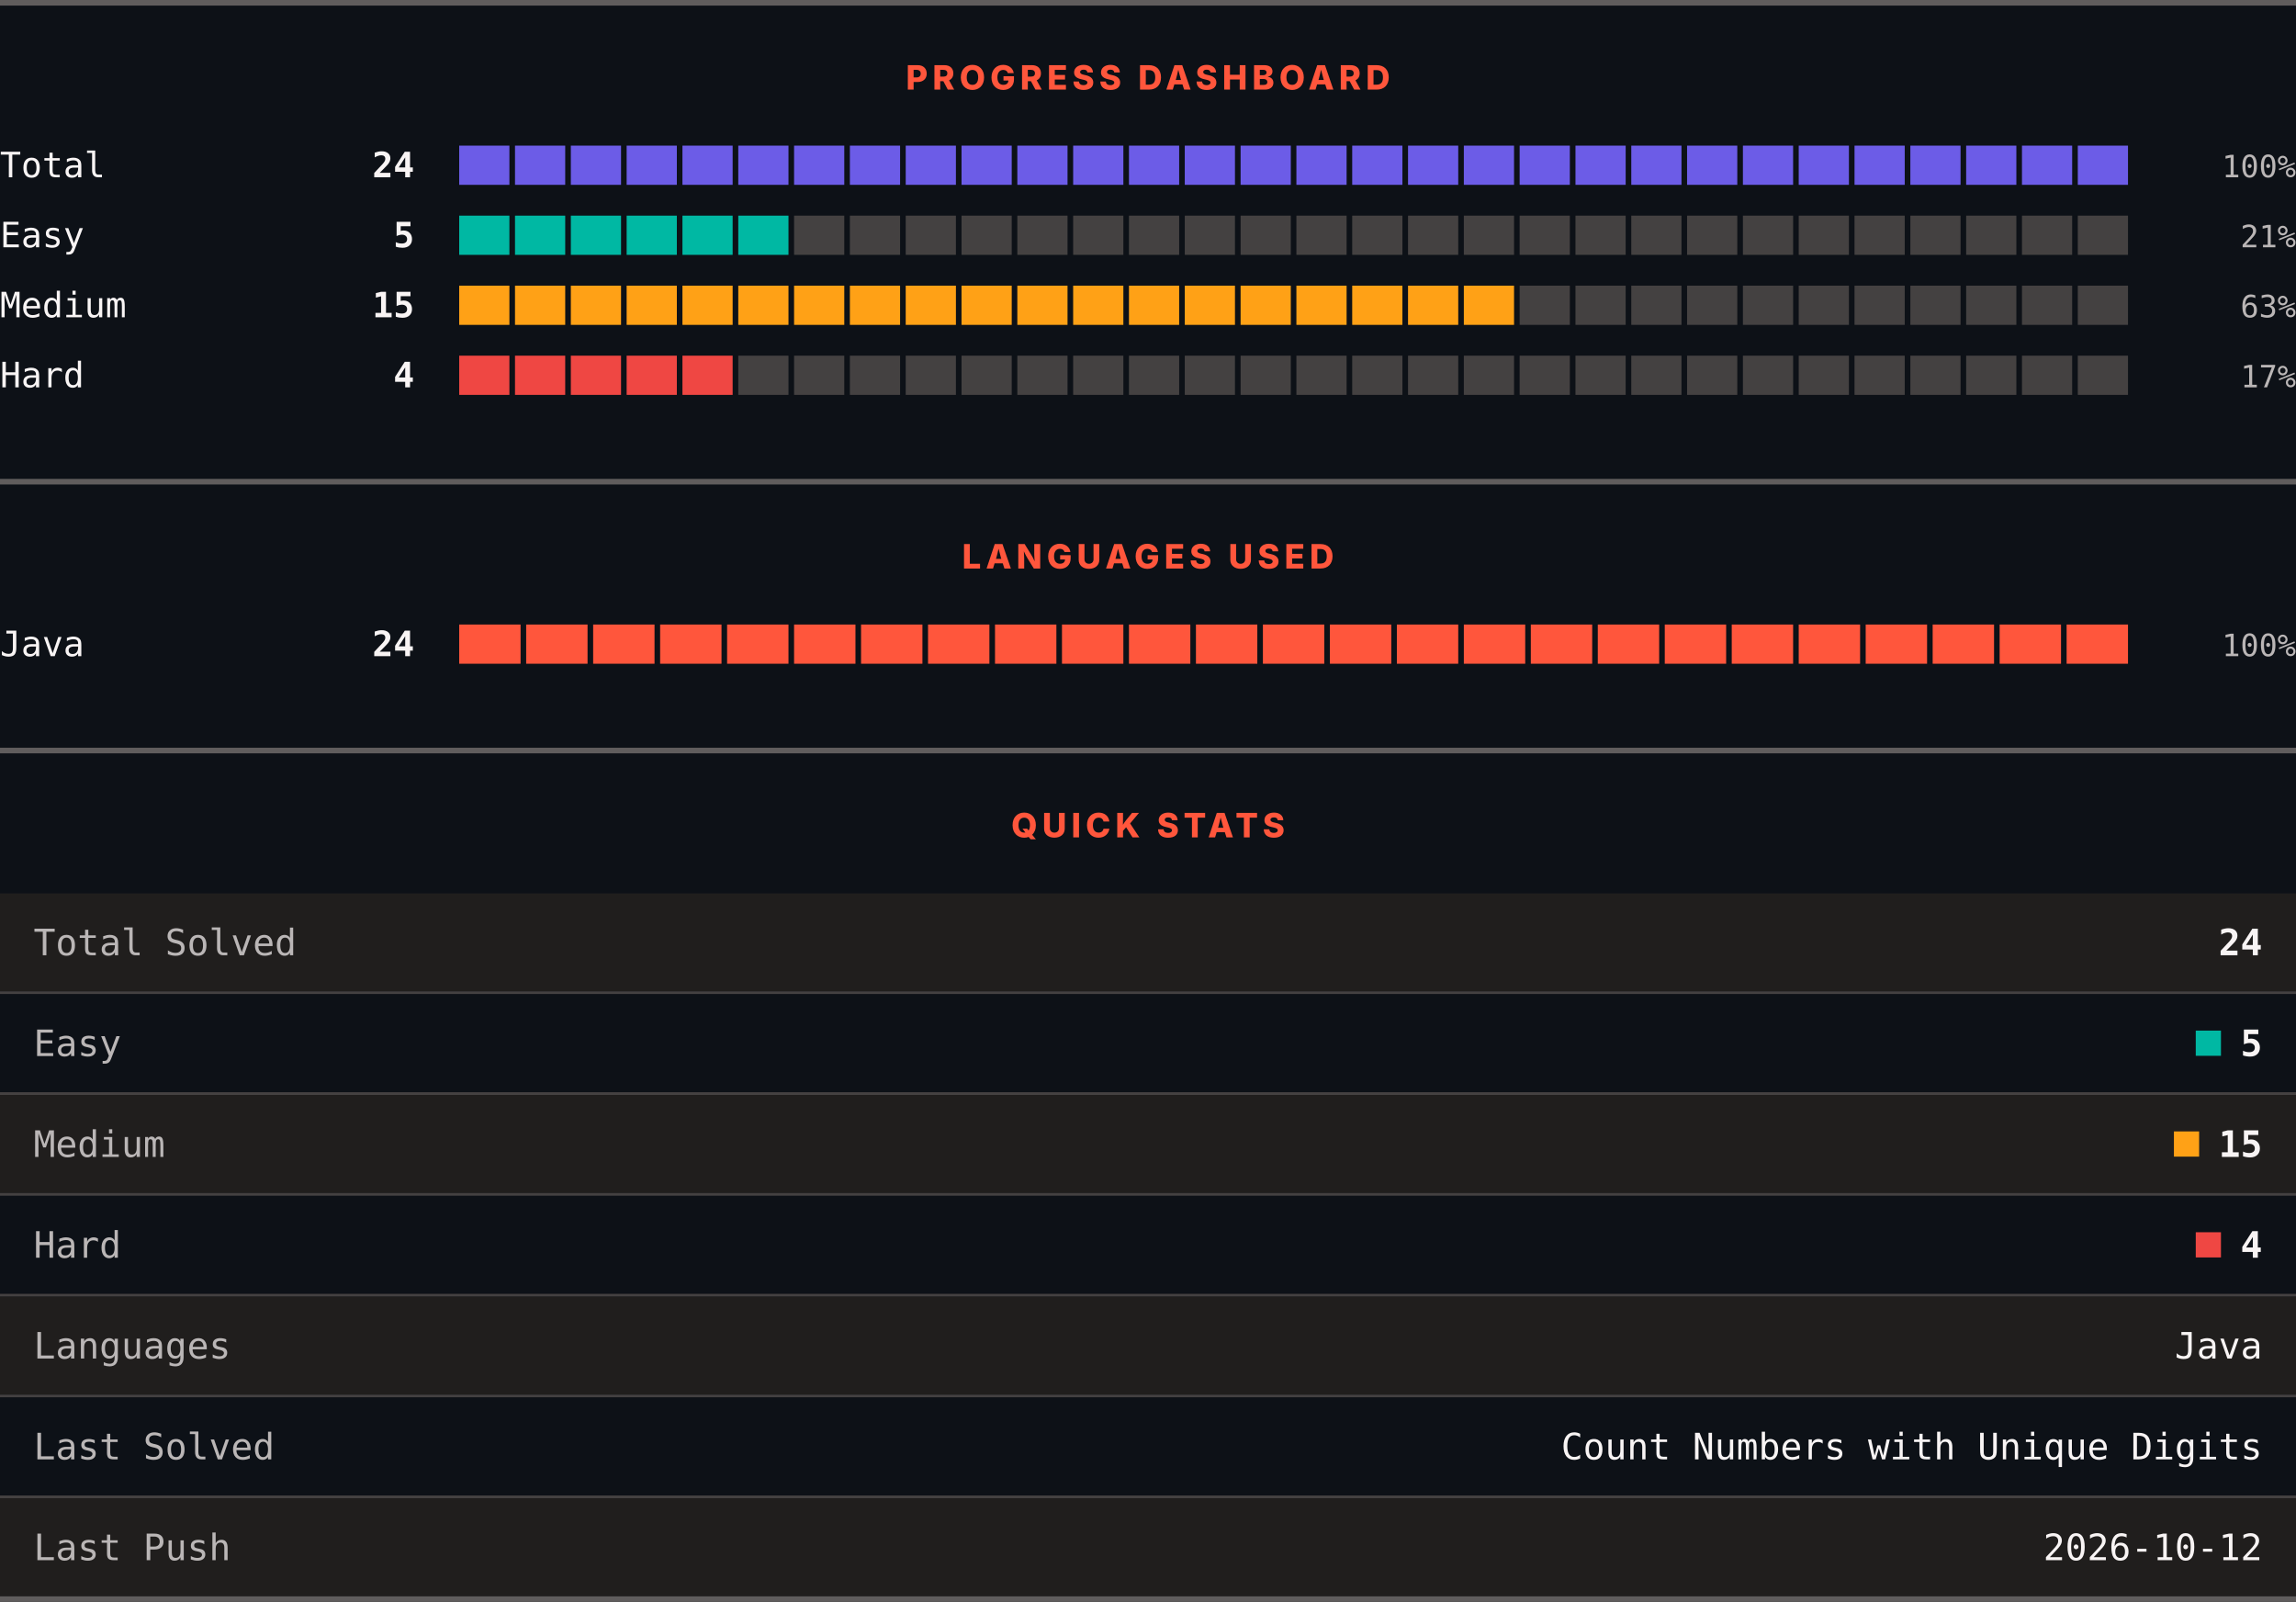
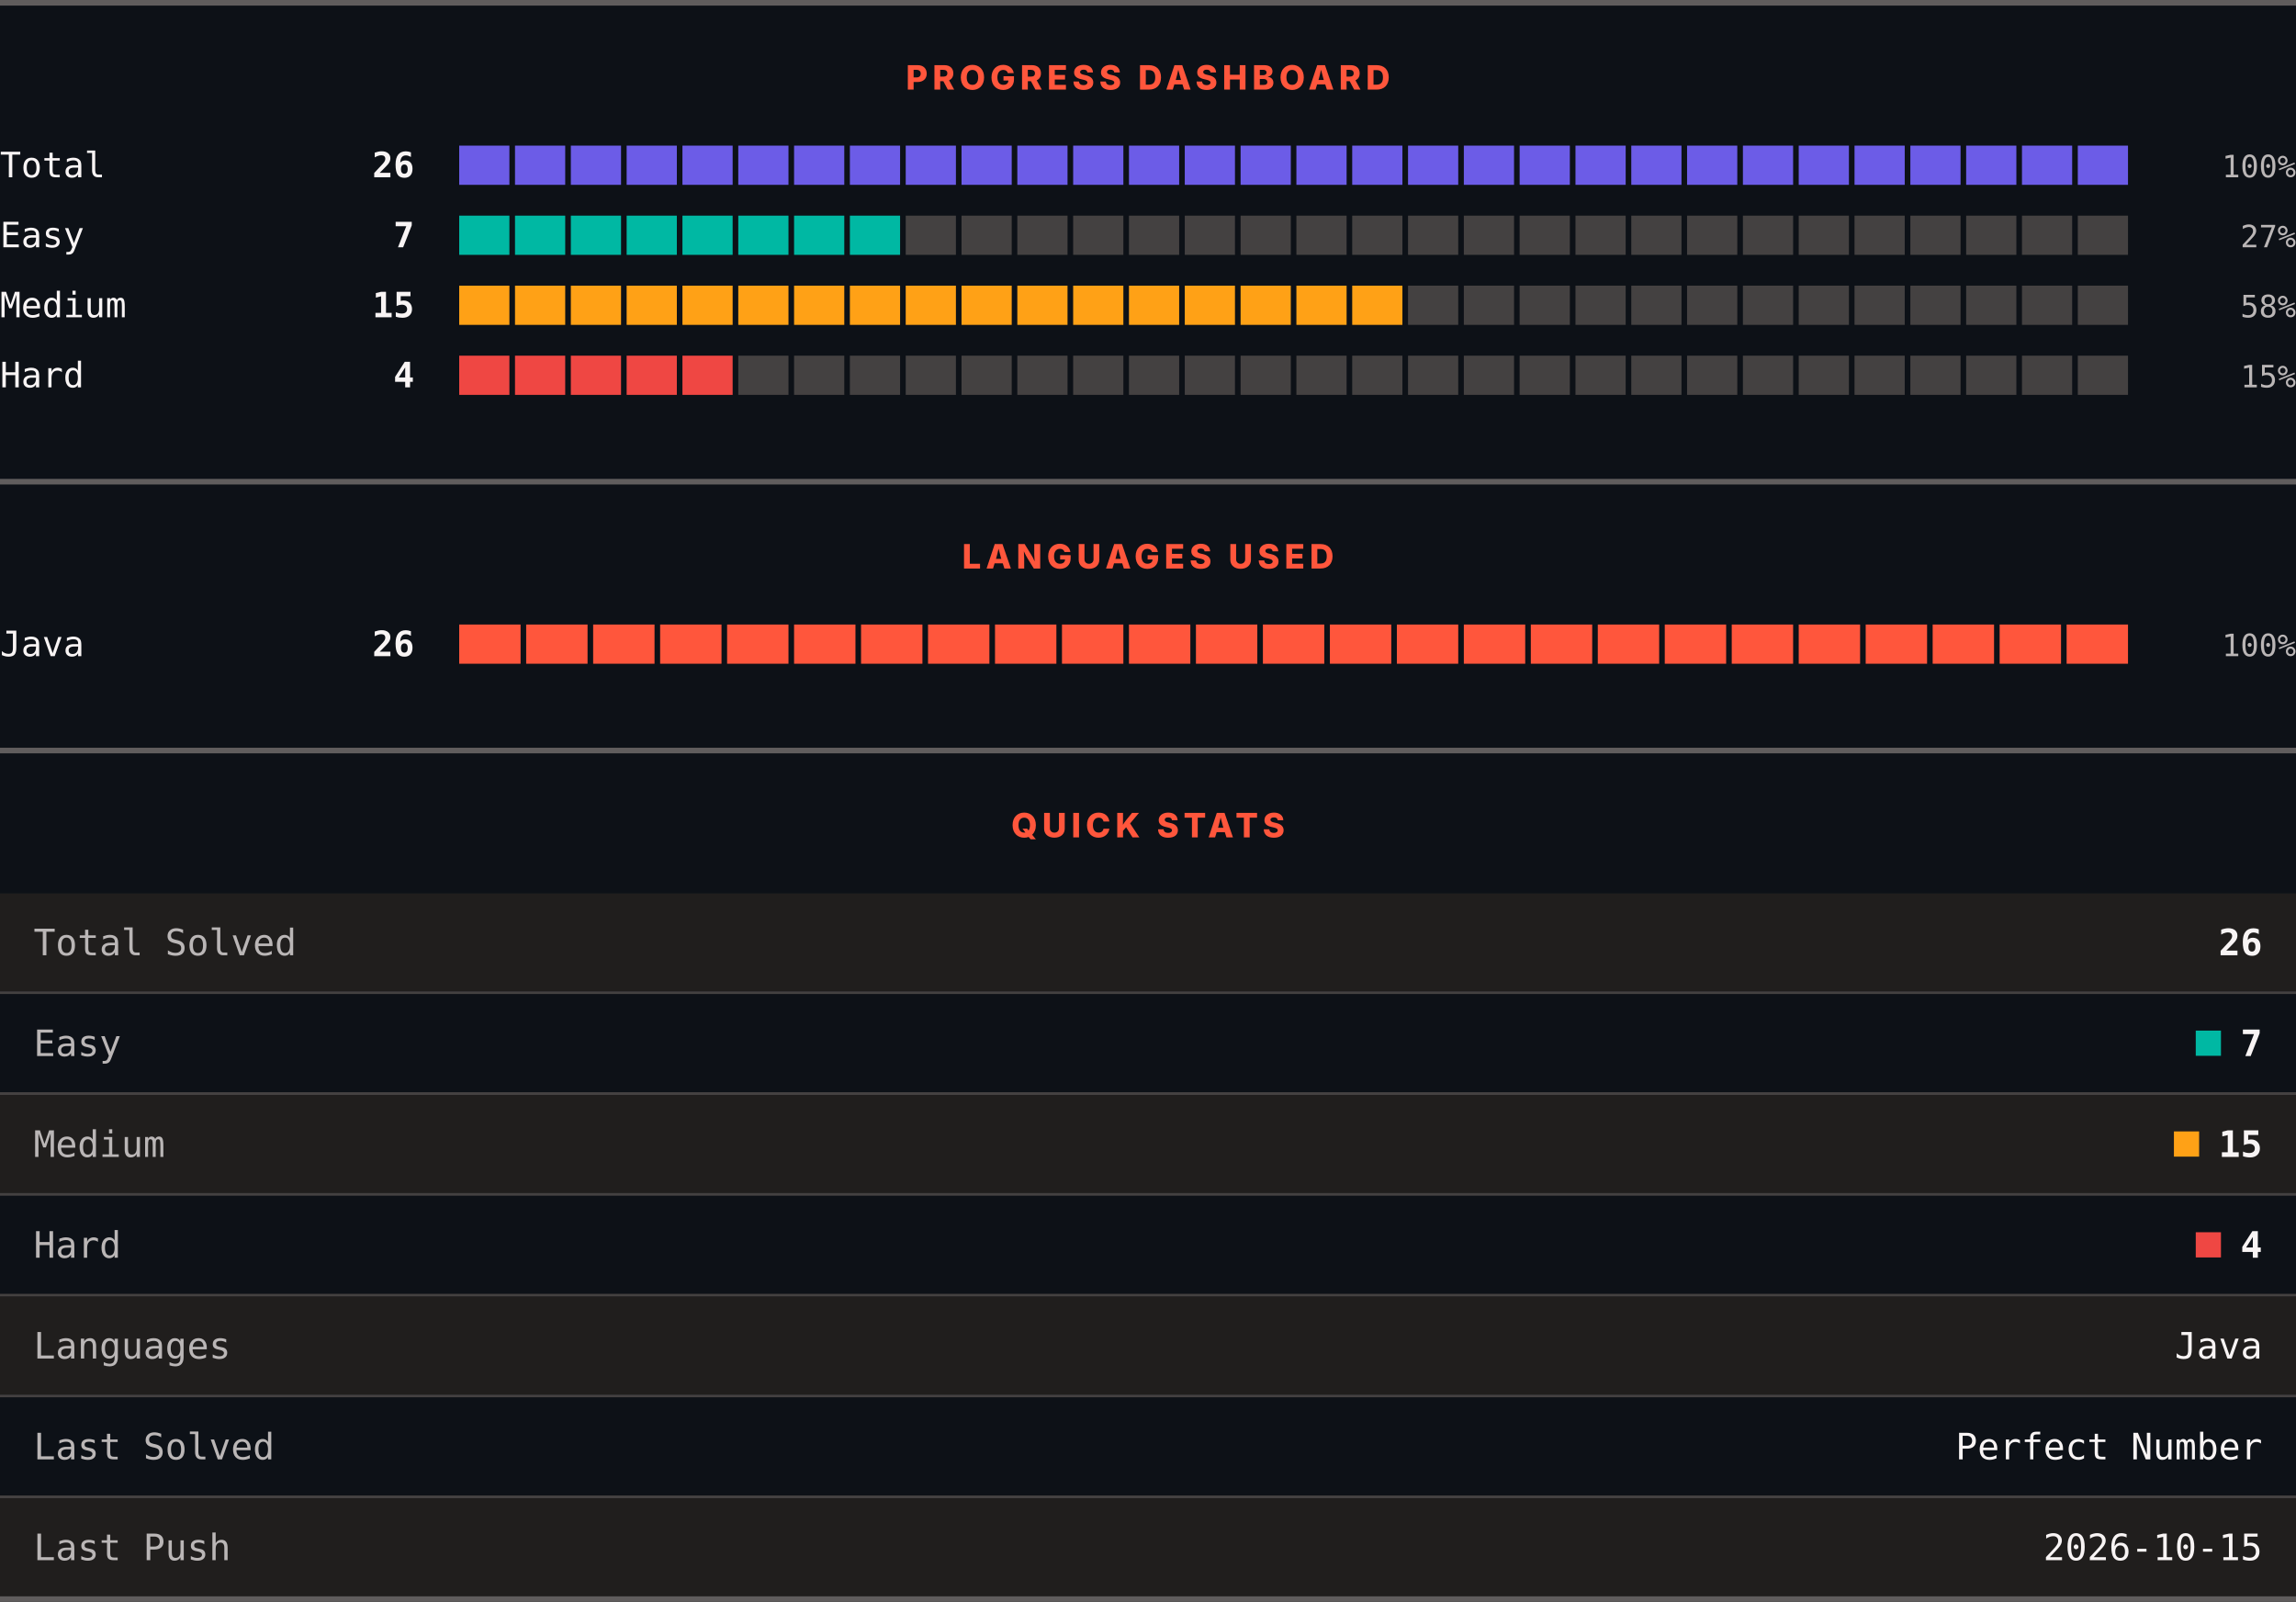
<svg xmlns="http://www.w3.org/2000/svg" width="820" height="572" viewBox="0 0 820 572" role="img" aria-label="LeetCode progress, languages and quick stats">
  <rect width="820" height="572" fill="#0d1117" />
  <rect x="0" y="0" width="820" height="2" fill="#605d5d" />
  <text x="410" y="32" text-anchor="middle" font-family="Archivo, system-ui, -apple-system, Segoe UI, sans-serif" font-size="12" font-weight="800" letter-spacing="1.68" fill="#ff563c">PROGRESS DASHBOARD</text>
  <text x="0" y="63.3" font-family="ui-monospace, SFMono-Regular, Menlo, Consolas, monospace" font-size="12.5" fill="#f8f4f4">Total</text>
-   <text x="148" y="63.3" text-anchor="end" font-family="ui-monospace, SFMono-Regular, Menlo, Consolas, monospace" font-size="12.5" font-weight="700" fill="#f8f4f4">24</text>
+   <text x="148" y="63.3" text-anchor="end" font-family="ui-monospace, SFMono-Regular, Menlo, Consolas, monospace" font-size="12.5" font-weight="700" fill="#f8f4f4">26</text>
  <rect x="164.00" y="52" width="17.93" height="14" fill="#6c5ce7" />
  <rect x="183.93" y="52" width="17.93" height="14" fill="#6c5ce7" />
  <rect x="203.87" y="52" width="17.93" height="14" fill="#6c5ce7" />
  <rect x="223.80" y="52" width="17.93" height="14" fill="#6c5ce7" />
  <rect x="243.73" y="52" width="17.93" height="14" fill="#6c5ce7" />
  <rect x="263.67" y="52" width="17.93" height="14" fill="#6c5ce7" />
  <rect x="283.60" y="52" width="17.93" height="14" fill="#6c5ce7" />
  <rect x="303.53" y="52" width="17.93" height="14" fill="#6c5ce7" />
  <rect x="323.47" y="52" width="17.93" height="14" fill="#6c5ce7" />
  <rect x="343.40" y="52" width="17.93" height="14" fill="#6c5ce7" />
  <rect x="363.33" y="52" width="17.93" height="14" fill="#6c5ce7" />
  <rect x="383.27" y="52" width="17.93" height="14" fill="#6c5ce7" />
  <rect x="403.20" y="52" width="17.93" height="14" fill="#6c5ce7" />
  <rect x="423.13" y="52" width="17.93" height="14" fill="#6c5ce7" />
  <rect x="443.07" y="52" width="17.93" height="14" fill="#6c5ce7" />
  <rect x="463.00" y="52" width="17.93" height="14" fill="#6c5ce7" />
  <rect x="482.93" y="52" width="17.93" height="14" fill="#6c5ce7" />
  <rect x="502.87" y="52" width="17.93" height="14" fill="#6c5ce7" />
  <rect x="522.80" y="52" width="17.93" height="14" fill="#6c5ce7" />
  <rect x="542.73" y="52" width="17.93" height="14" fill="#6c5ce7" />
  <rect x="562.67" y="52" width="17.93" height="14" fill="#6c5ce7" />
  <rect x="582.60" y="52" width="17.93" height="14" fill="#6c5ce7" />
  <rect x="602.53" y="52" width="17.93" height="14" fill="#6c5ce7" />
  <rect x="622.47" y="52" width="17.93" height="14" fill="#6c5ce7" />
  <rect x="642.40" y="52" width="17.93" height="14" fill="#6c5ce7" />
  <rect x="662.33" y="52" width="17.93" height="14" fill="#6c5ce7" />
  <rect x="682.27" y="52" width="17.93" height="14" fill="#6c5ce7" />
  <rect x="702.20" y="52" width="17.93" height="14" fill="#6c5ce7" />
  <rect x="722.13" y="52" width="17.93" height="14" fill="#6c5ce7" />
  <rect x="742.07" y="52" width="17.93" height="14" fill="#6c5ce7" />
  <text x="820" y="63.3" text-anchor="end" font-family="ui-monospace, SFMono-Regular, Menlo, Consolas, monospace" font-size="11" fill="#bab6b6">100%</text>
  <text x="0" y="88.3" font-family="ui-monospace, SFMono-Regular, Menlo, Consolas, monospace" font-size="12.5" fill="#f8f4f4">Easy</text>
-   <text x="148" y="88.3" text-anchor="end" font-family="ui-monospace, SFMono-Regular, Menlo, Consolas, monospace" font-size="12.5" font-weight="700" fill="#f8f4f4">5</text>
+   <text x="148" y="88.3" text-anchor="end" font-family="ui-monospace, SFMono-Regular, Menlo, Consolas, monospace" font-size="12.5" font-weight="700" fill="#f8f4f4">7</text>
  <rect x="164.00" y="77" width="17.93" height="14" fill="#00b8a3" />
  <rect x="183.93" y="77" width="17.93" height="14" fill="#00b8a3" />
  <rect x="203.87" y="77" width="17.93" height="14" fill="#00b8a3" />
  <rect x="223.80" y="77" width="17.93" height="14" fill="#00b8a3" />
  <rect x="243.73" y="77" width="17.93" height="14" fill="#00b8a3" />
  <rect x="263.67" y="77" width="17.93" height="14" fill="#00b8a3" />
-   <rect x="283.60" y="77" width="17.93" height="14" fill="#444141" />
-   <rect x="303.53" y="77" width="17.93" height="14" fill="#444141" />
+   <rect x="283.60" y="77" width="17.93" height="14" fill="#00b8a3" />
+   <rect x="303.53" y="77" width="17.93" height="14" fill="#00b8a3" />
  <rect x="323.47" y="77" width="17.93" height="14" fill="#444141" />
  <rect x="343.40" y="77" width="17.93" height="14" fill="#444141" />
  <rect x="363.33" y="77" width="17.93" height="14" fill="#444141" />
  <rect x="383.27" y="77" width="17.93" height="14" fill="#444141" />
  <rect x="403.20" y="77" width="17.93" height="14" fill="#444141" />
  <rect x="423.13" y="77" width="17.93" height="14" fill="#444141" />
  <rect x="443.07" y="77" width="17.93" height="14" fill="#444141" />
  <rect x="463.00" y="77" width="17.93" height="14" fill="#444141" />
  <rect x="482.93" y="77" width="17.93" height="14" fill="#444141" />
  <rect x="502.87" y="77" width="17.93" height="14" fill="#444141" />
  <rect x="522.80" y="77" width="17.93" height="14" fill="#444141" />
  <rect x="542.73" y="77" width="17.93" height="14" fill="#444141" />
  <rect x="562.67" y="77" width="17.93" height="14" fill="#444141" />
  <rect x="582.60" y="77" width="17.93" height="14" fill="#444141" />
  <rect x="602.53" y="77" width="17.93" height="14" fill="#444141" />
  <rect x="622.47" y="77" width="17.93" height="14" fill="#444141" />
  <rect x="642.40" y="77" width="17.93" height="14" fill="#444141" />
  <rect x="662.33" y="77" width="17.93" height="14" fill="#444141" />
  <rect x="682.27" y="77" width="17.93" height="14" fill="#444141" />
  <rect x="702.20" y="77" width="17.93" height="14" fill="#444141" />
  <rect x="722.13" y="77" width="17.93" height="14" fill="#444141" />
  <rect x="742.07" y="77" width="17.93" height="14" fill="#444141" />
-   <text x="820" y="88.3" text-anchor="end" font-family="ui-monospace, SFMono-Regular, Menlo, Consolas, monospace" font-size="11" fill="#bab6b6">21%</text>
+   <text x="820" y="88.3" text-anchor="end" font-family="ui-monospace, SFMono-Regular, Menlo, Consolas, monospace" font-size="11" fill="#bab6b6">27%</text>
  <text x="0" y="113.3" font-family="ui-monospace, SFMono-Regular, Menlo, Consolas, monospace" font-size="12.5" fill="#f8f4f4">Medium</text>
  <text x="148" y="113.3" text-anchor="end" font-family="ui-monospace, SFMono-Regular, Menlo, Consolas, monospace" font-size="12.5" font-weight="700" fill="#f8f4f4">15</text>
  <rect x="164.00" y="102" width="17.93" height="14" fill="#ffa116" />
  <rect x="183.93" y="102" width="17.93" height="14" fill="#ffa116" />
  <rect x="203.87" y="102" width="17.93" height="14" fill="#ffa116" />
  <rect x="223.80" y="102" width="17.93" height="14" fill="#ffa116" />
  <rect x="243.73" y="102" width="17.93" height="14" fill="#ffa116" />
  <rect x="263.67" y="102" width="17.93" height="14" fill="#ffa116" />
  <rect x="283.60" y="102" width="17.93" height="14" fill="#ffa116" />
  <rect x="303.53" y="102" width="17.93" height="14" fill="#ffa116" />
  <rect x="323.47" y="102" width="17.93" height="14" fill="#ffa116" />
  <rect x="343.40" y="102" width="17.93" height="14" fill="#ffa116" />
  <rect x="363.33" y="102" width="17.93" height="14" fill="#ffa116" />
  <rect x="383.27" y="102" width="17.93" height="14" fill="#ffa116" />
  <rect x="403.20" y="102" width="17.93" height="14" fill="#ffa116" />
  <rect x="423.13" y="102" width="17.93" height="14" fill="#ffa116" />
  <rect x="443.07" y="102" width="17.93" height="14" fill="#ffa116" />
  <rect x="463.00" y="102" width="17.93" height="14" fill="#ffa116" />
  <rect x="482.93" y="102" width="17.93" height="14" fill="#ffa116" />
-   <rect x="502.87" y="102" width="17.93" height="14" fill="#ffa116" />
-   <rect x="522.80" y="102" width="17.93" height="14" fill="#ffa116" />
+   <rect x="502.87" y="102" width="17.93" height="14" fill="#444141" />
+   <rect x="522.80" y="102" width="17.93" height="14" fill="#444141" />
  <rect x="542.73" y="102" width="17.93" height="14" fill="#444141" />
  <rect x="562.67" y="102" width="17.93" height="14" fill="#444141" />
  <rect x="582.60" y="102" width="17.93" height="14" fill="#444141" />
  <rect x="602.53" y="102" width="17.93" height="14" fill="#444141" />
  <rect x="622.47" y="102" width="17.93" height="14" fill="#444141" />
  <rect x="642.40" y="102" width="17.93" height="14" fill="#444141" />
  <rect x="662.33" y="102" width="17.93" height="14" fill="#444141" />
  <rect x="682.27" y="102" width="17.93" height="14" fill="#444141" />
  <rect x="702.20" y="102" width="17.93" height="14" fill="#444141" />
  <rect x="722.13" y="102" width="17.93" height="14" fill="#444141" />
  <rect x="742.07" y="102" width="17.93" height="14" fill="#444141" />
-   <text x="820" y="113.3" text-anchor="end" font-family="ui-monospace, SFMono-Regular, Menlo, Consolas, monospace" font-size="11" fill="#bab6b6">63%</text>
+   <text x="820" y="113.3" text-anchor="end" font-family="ui-monospace, SFMono-Regular, Menlo, Consolas, monospace" font-size="11" fill="#bab6b6">58%</text>
  <text x="0" y="138.3" font-family="ui-monospace, SFMono-Regular, Menlo, Consolas, monospace" font-size="12.5" fill="#f8f4f4">Hard</text>
  <text x="148" y="138.3" text-anchor="end" font-family="ui-monospace, SFMono-Regular, Menlo, Consolas, monospace" font-size="12.5" font-weight="700" fill="#f8f4f4">4</text>
  <rect x="164.00" y="127" width="17.93" height="14" fill="#ef4743" />
  <rect x="183.93" y="127" width="17.93" height="14" fill="#ef4743" />
  <rect x="203.87" y="127" width="17.93" height="14" fill="#ef4743" />
  <rect x="223.80" y="127" width="17.93" height="14" fill="#ef4743" />
  <rect x="243.73" y="127" width="17.93" height="14" fill="#ef4743" />
  <rect x="263.67" y="127" width="17.93" height="14" fill="#444141" />
  <rect x="283.60" y="127" width="17.93" height="14" fill="#444141" />
  <rect x="303.53" y="127" width="17.93" height="14" fill="#444141" />
  <rect x="323.47" y="127" width="17.93" height="14" fill="#444141" />
  <rect x="343.40" y="127" width="17.93" height="14" fill="#444141" />
  <rect x="363.33" y="127" width="17.93" height="14" fill="#444141" />
  <rect x="383.27" y="127" width="17.93" height="14" fill="#444141" />
  <rect x="403.20" y="127" width="17.93" height="14" fill="#444141" />
  <rect x="423.13" y="127" width="17.93" height="14" fill="#444141" />
  <rect x="443.07" y="127" width="17.93" height="14" fill="#444141" />
  <rect x="463.00" y="127" width="17.93" height="14" fill="#444141" />
  <rect x="482.93" y="127" width="17.93" height="14" fill="#444141" />
  <rect x="502.87" y="127" width="17.93" height="14" fill="#444141" />
  <rect x="522.80" y="127" width="17.93" height="14" fill="#444141" />
  <rect x="542.73" y="127" width="17.93" height="14" fill="#444141" />
  <rect x="562.67" y="127" width="17.93" height="14" fill="#444141" />
  <rect x="582.60" y="127" width="17.93" height="14" fill="#444141" />
  <rect x="602.53" y="127" width="17.93" height="14" fill="#444141" />
  <rect x="622.47" y="127" width="17.93" height="14" fill="#444141" />
  <rect x="642.40" y="127" width="17.93" height="14" fill="#444141" />
  <rect x="662.33" y="127" width="17.93" height="14" fill="#444141" />
  <rect x="682.27" y="127" width="17.93" height="14" fill="#444141" />
  <rect x="702.20" y="127" width="17.93" height="14" fill="#444141" />
  <rect x="722.13" y="127" width="17.93" height="14" fill="#444141" />
  <rect x="742.07" y="127" width="17.93" height="14" fill="#444141" />
-   <text x="820" y="138.3" text-anchor="end" font-family="ui-monospace, SFMono-Regular, Menlo, Consolas, monospace" font-size="11" fill="#bab6b6">17%</text>
+   <text x="820" y="138.3" text-anchor="end" font-family="ui-monospace, SFMono-Regular, Menlo, Consolas, monospace" font-size="11" fill="#bab6b6">15%</text>
  <rect x="0" y="171" width="820" height="2" fill="#605d5d" />
  <text x="410" y="203" text-anchor="middle" font-family="Archivo, system-ui, -apple-system, Segoe UI, sans-serif" font-size="12" font-weight="800" letter-spacing="1.68" fill="#ff563c">LANGUAGES USED</text>
  <text x="0" y="234.3" font-family="ui-monospace, SFMono-Regular, Menlo, Consolas, monospace" font-size="12.5" fill="#f8f4f4">Java</text>
-   <text x="148" y="234.3" text-anchor="end" font-family="ui-monospace, SFMono-Regular, Menlo, Consolas, monospace" font-size="12.5" font-weight="700" fill="#f8f4f4">24</text>
+   <text x="148" y="234.3" text-anchor="end" font-family="ui-monospace, SFMono-Regular, Menlo, Consolas, monospace" font-size="12.5" font-weight="700" fill="#f8f4f4">26</text>
  <rect x="164.00" y="223" width="21.92" height="14" fill="#ff563c" />
  <rect x="187.92" y="223" width="21.92" height="14" fill="#ff563c" />
  <rect x="211.84" y="223" width="21.92" height="14" fill="#ff563c" />
  <rect x="235.76" y="223" width="21.92" height="14" fill="#ff563c" />
  <rect x="259.68" y="223" width="21.92" height="14" fill="#ff563c" />
  <rect x="283.60" y="223" width="21.92" height="14" fill="#ff563c" />
  <rect x="307.52" y="223" width="21.92" height="14" fill="#ff563c" />
  <rect x="331.44" y="223" width="21.92" height="14" fill="#ff563c" />
  <rect x="355.36" y="223" width="21.92" height="14" fill="#ff563c" />
  <rect x="379.28" y="223" width="21.92" height="14" fill="#ff563c" />
  <rect x="403.20" y="223" width="21.92" height="14" fill="#ff563c" />
  <rect x="427.12" y="223" width="21.92" height="14" fill="#ff563c" />
  <rect x="451.04" y="223" width="21.92" height="14" fill="#ff563c" />
  <rect x="474.96" y="223" width="21.92" height="14" fill="#ff563c" />
  <rect x="498.88" y="223" width="21.92" height="14" fill="#ff563c" />
  <rect x="522.80" y="223" width="21.92" height="14" fill="#ff563c" />
  <rect x="546.72" y="223" width="21.92" height="14" fill="#ff563c" />
  <rect x="570.64" y="223" width="21.92" height="14" fill="#ff563c" />
  <rect x="594.56" y="223" width="21.92" height="14" fill="#ff563c" />
  <rect x="618.48" y="223" width="21.92" height="14" fill="#ff563c" />
  <rect x="642.40" y="223" width="21.92" height="14" fill="#ff563c" />
  <rect x="666.32" y="223" width="21.92" height="14" fill="#ff563c" />
  <rect x="690.24" y="223" width="21.92" height="14" fill="#ff563c" />
  <rect x="714.16" y="223" width="21.92" height="14" fill="#ff563c" />
  <rect x="738.08" y="223" width="21.92" height="14" fill="#ff563c" />
  <text x="820" y="234.3" text-anchor="end" font-family="ui-monospace, SFMono-Regular, Menlo, Consolas, monospace" font-size="11" fill="#bab6b6">100%</text>
  <rect x="0" y="267" width="820" height="2" fill="#605d5d" />
  <text x="410" y="299" text-anchor="middle" font-family="Archivo, system-ui, -apple-system, Segoe UI, sans-serif" font-size="12" font-weight="800" letter-spacing="1.68" fill="#ff563c">QUICK STATS</text>
  <rect x="0" y="319" width="820" height="35" fill="#201e1d" />
  <text x="12" y="341.1" font-family="ui-monospace, SFMono-Regular, Menlo, Consolas, monospace" font-size="13" fill="#bab6b6">Total Solved</text>
-   <text x="808" y="341.1" text-anchor="end" font-family="ui-monospace, SFMono-Regular, Menlo, Consolas, monospace" font-size="13" font-weight="700" fill="#f8f4f4">24</text>
+   <text x="808" y="341.1" text-anchor="end" font-family="ui-monospace, SFMono-Regular, Menlo, Consolas, monospace" font-size="13" font-weight="700" fill="#f8f4f4">26</text>
  <rect x="0" y="354" width="820" height="1" fill="#444141" />
  <rect x="0" y="355" width="820" height="35" fill="#0d1117" />
  <text x="12" y="377.1" font-family="ui-monospace, SFMono-Regular, Menlo, Consolas, monospace" font-size="13" fill="#bab6b6">Easy</text>
  <rect x="784.2" y="368" width="9" height="9" fill="#00b8a3" />
-   <text x="808" y="377.1" text-anchor="end" font-family="ui-monospace, SFMono-Regular, Menlo, Consolas, monospace" font-size="13" font-weight="700" fill="#f8f4f4">5</text>
+   <text x="808" y="377.1" text-anchor="end" font-family="ui-monospace, SFMono-Regular, Menlo, Consolas, monospace" font-size="13" font-weight="700" fill="#f8f4f4">7</text>
  <rect x="0" y="390" width="820" height="1" fill="#444141" />
  <rect x="0" y="391" width="820" height="35" fill="#201e1d" />
  <text x="12" y="413.1" font-family="ui-monospace, SFMono-Regular, Menlo, Consolas, monospace" font-size="13" fill="#bab6b6">Medium</text>
  <rect x="776.4" y="404" width="9" height="9" fill="#ffa116" />
  <text x="808" y="413.1" text-anchor="end" font-family="ui-monospace, SFMono-Regular, Menlo, Consolas, monospace" font-size="13" font-weight="700" fill="#f8f4f4">15</text>
  <rect x="0" y="426" width="820" height="1" fill="#444141" />
  <rect x="0" y="427" width="820" height="35" fill="#0d1117" />
  <text x="12" y="449.1" font-family="ui-monospace, SFMono-Regular, Menlo, Consolas, monospace" font-size="13" fill="#bab6b6">Hard</text>
  <rect x="784.2" y="440" width="9" height="9" fill="#ef4743" />
  <text x="808" y="449.1" text-anchor="end" font-family="ui-monospace, SFMono-Regular, Menlo, Consolas, monospace" font-size="13" font-weight="700" fill="#f8f4f4">4</text>
  <rect x="0" y="462" width="820" height="1" fill="#444141" />
  <rect x="0" y="463" width="820" height="35" fill="#201e1d" />
  <text x="12" y="485.1" font-family="ui-monospace, SFMono-Regular, Menlo, Consolas, monospace" font-size="13" fill="#bab6b6">Languages</text>
  <text x="808" y="485.1" text-anchor="end" font-family="ui-monospace, SFMono-Regular, Menlo, Consolas, monospace" font-size="13" fill="#f8f4f4">Java</text>
  <rect x="0" y="498" width="820" height="1" fill="#444141" />
  <rect x="0" y="499" width="820" height="35" fill="#0d1117" />
  <text x="12" y="521.1" font-family="ui-monospace, SFMono-Regular, Menlo, Consolas, monospace" font-size="13" fill="#bab6b6">Last Solved</text>
-   <text x="808" y="521.1" text-anchor="end" font-family="ui-monospace, SFMono-Regular, Menlo, Consolas, monospace" font-size="13" fill="#f8f4f4">Count Numbers with Unique Digits</text>
+   <text x="808" y="521.1" text-anchor="end" font-family="ui-monospace, SFMono-Regular, Menlo, Consolas, monospace" font-size="13" fill="#f8f4f4">Perfect Number</text>
  <rect x="0" y="534" width="820" height="1" fill="#444141" />
  <rect x="0" y="535" width="820" height="35" fill="#201e1d" />
  <text x="12" y="557.1" font-family="ui-monospace, SFMono-Regular, Menlo, Consolas, monospace" font-size="13" fill="#bab6b6">Last Push</text>
-   <text x="808" y="557.1" text-anchor="end" font-family="ui-monospace, SFMono-Regular, Menlo, Consolas, monospace" font-size="13" fill="#f8f4f4">2026-10-12</text>
+   <text x="808" y="557.1" text-anchor="end" font-family="ui-monospace, SFMono-Regular, Menlo, Consolas, monospace" font-size="13" fill="#f8f4f4">2026-10-15</text>
  <rect x="0" y="570" width="820" height="2" fill="#605d5d" />
</svg>
